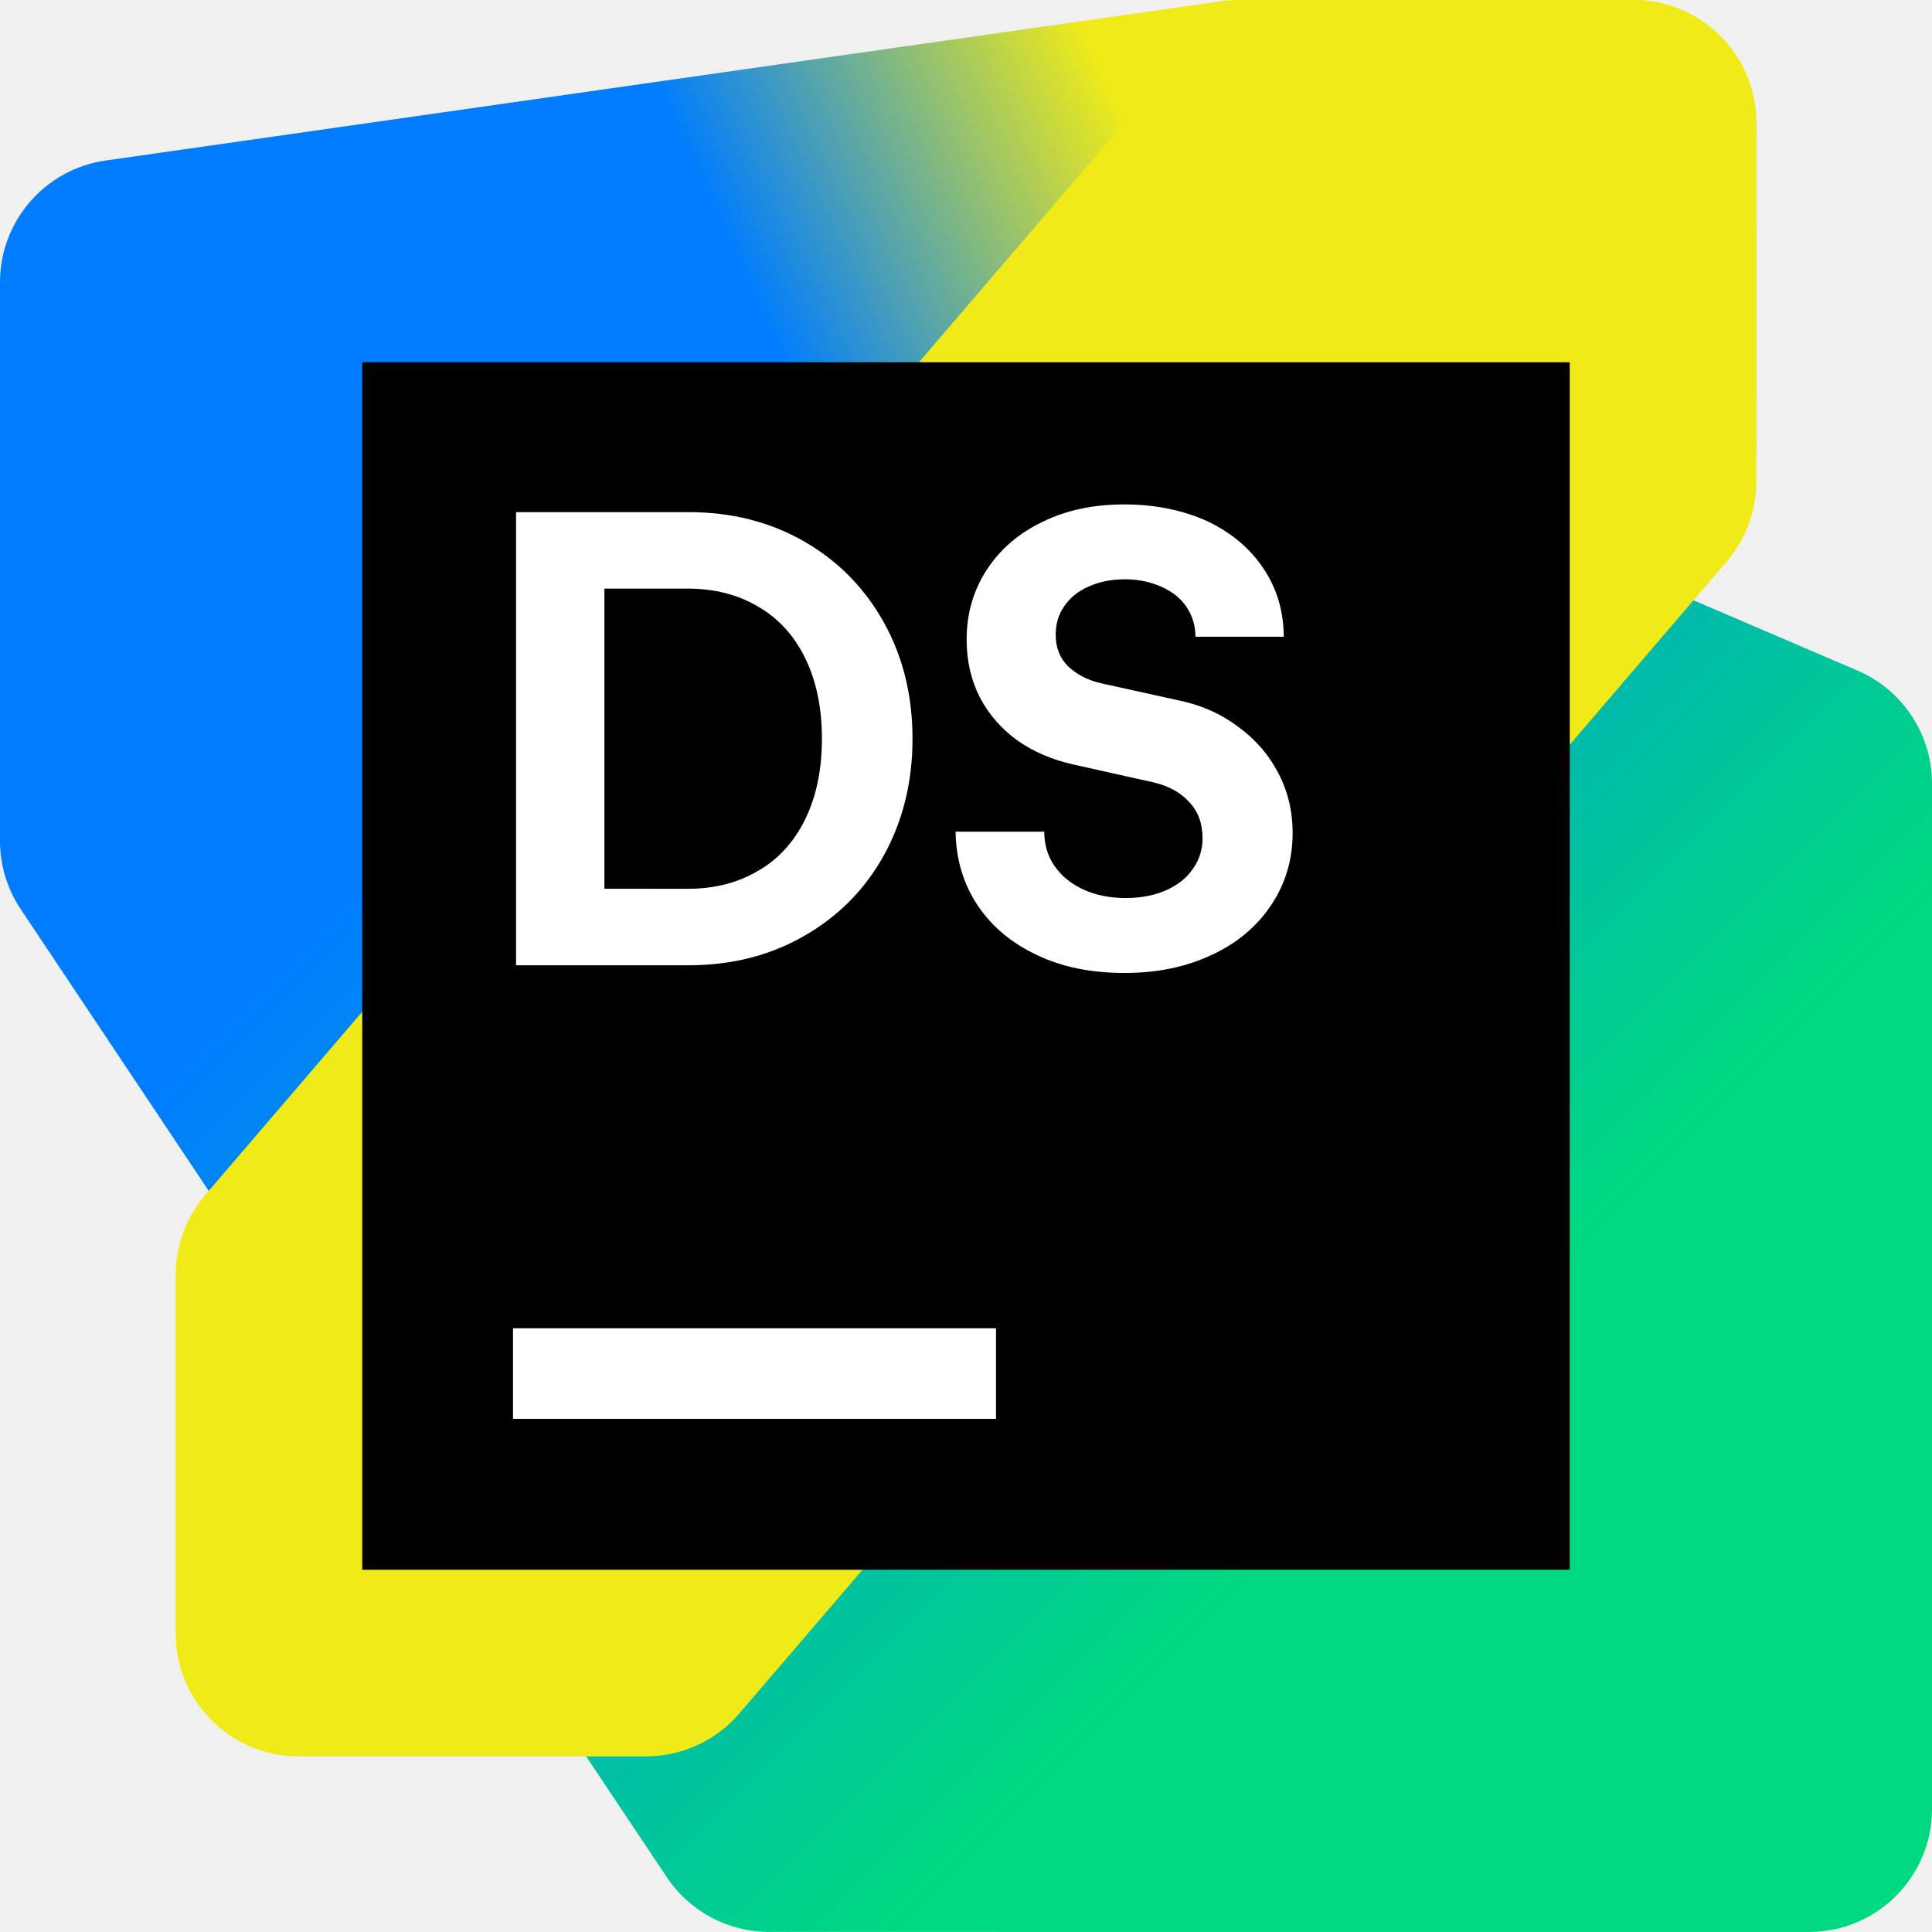
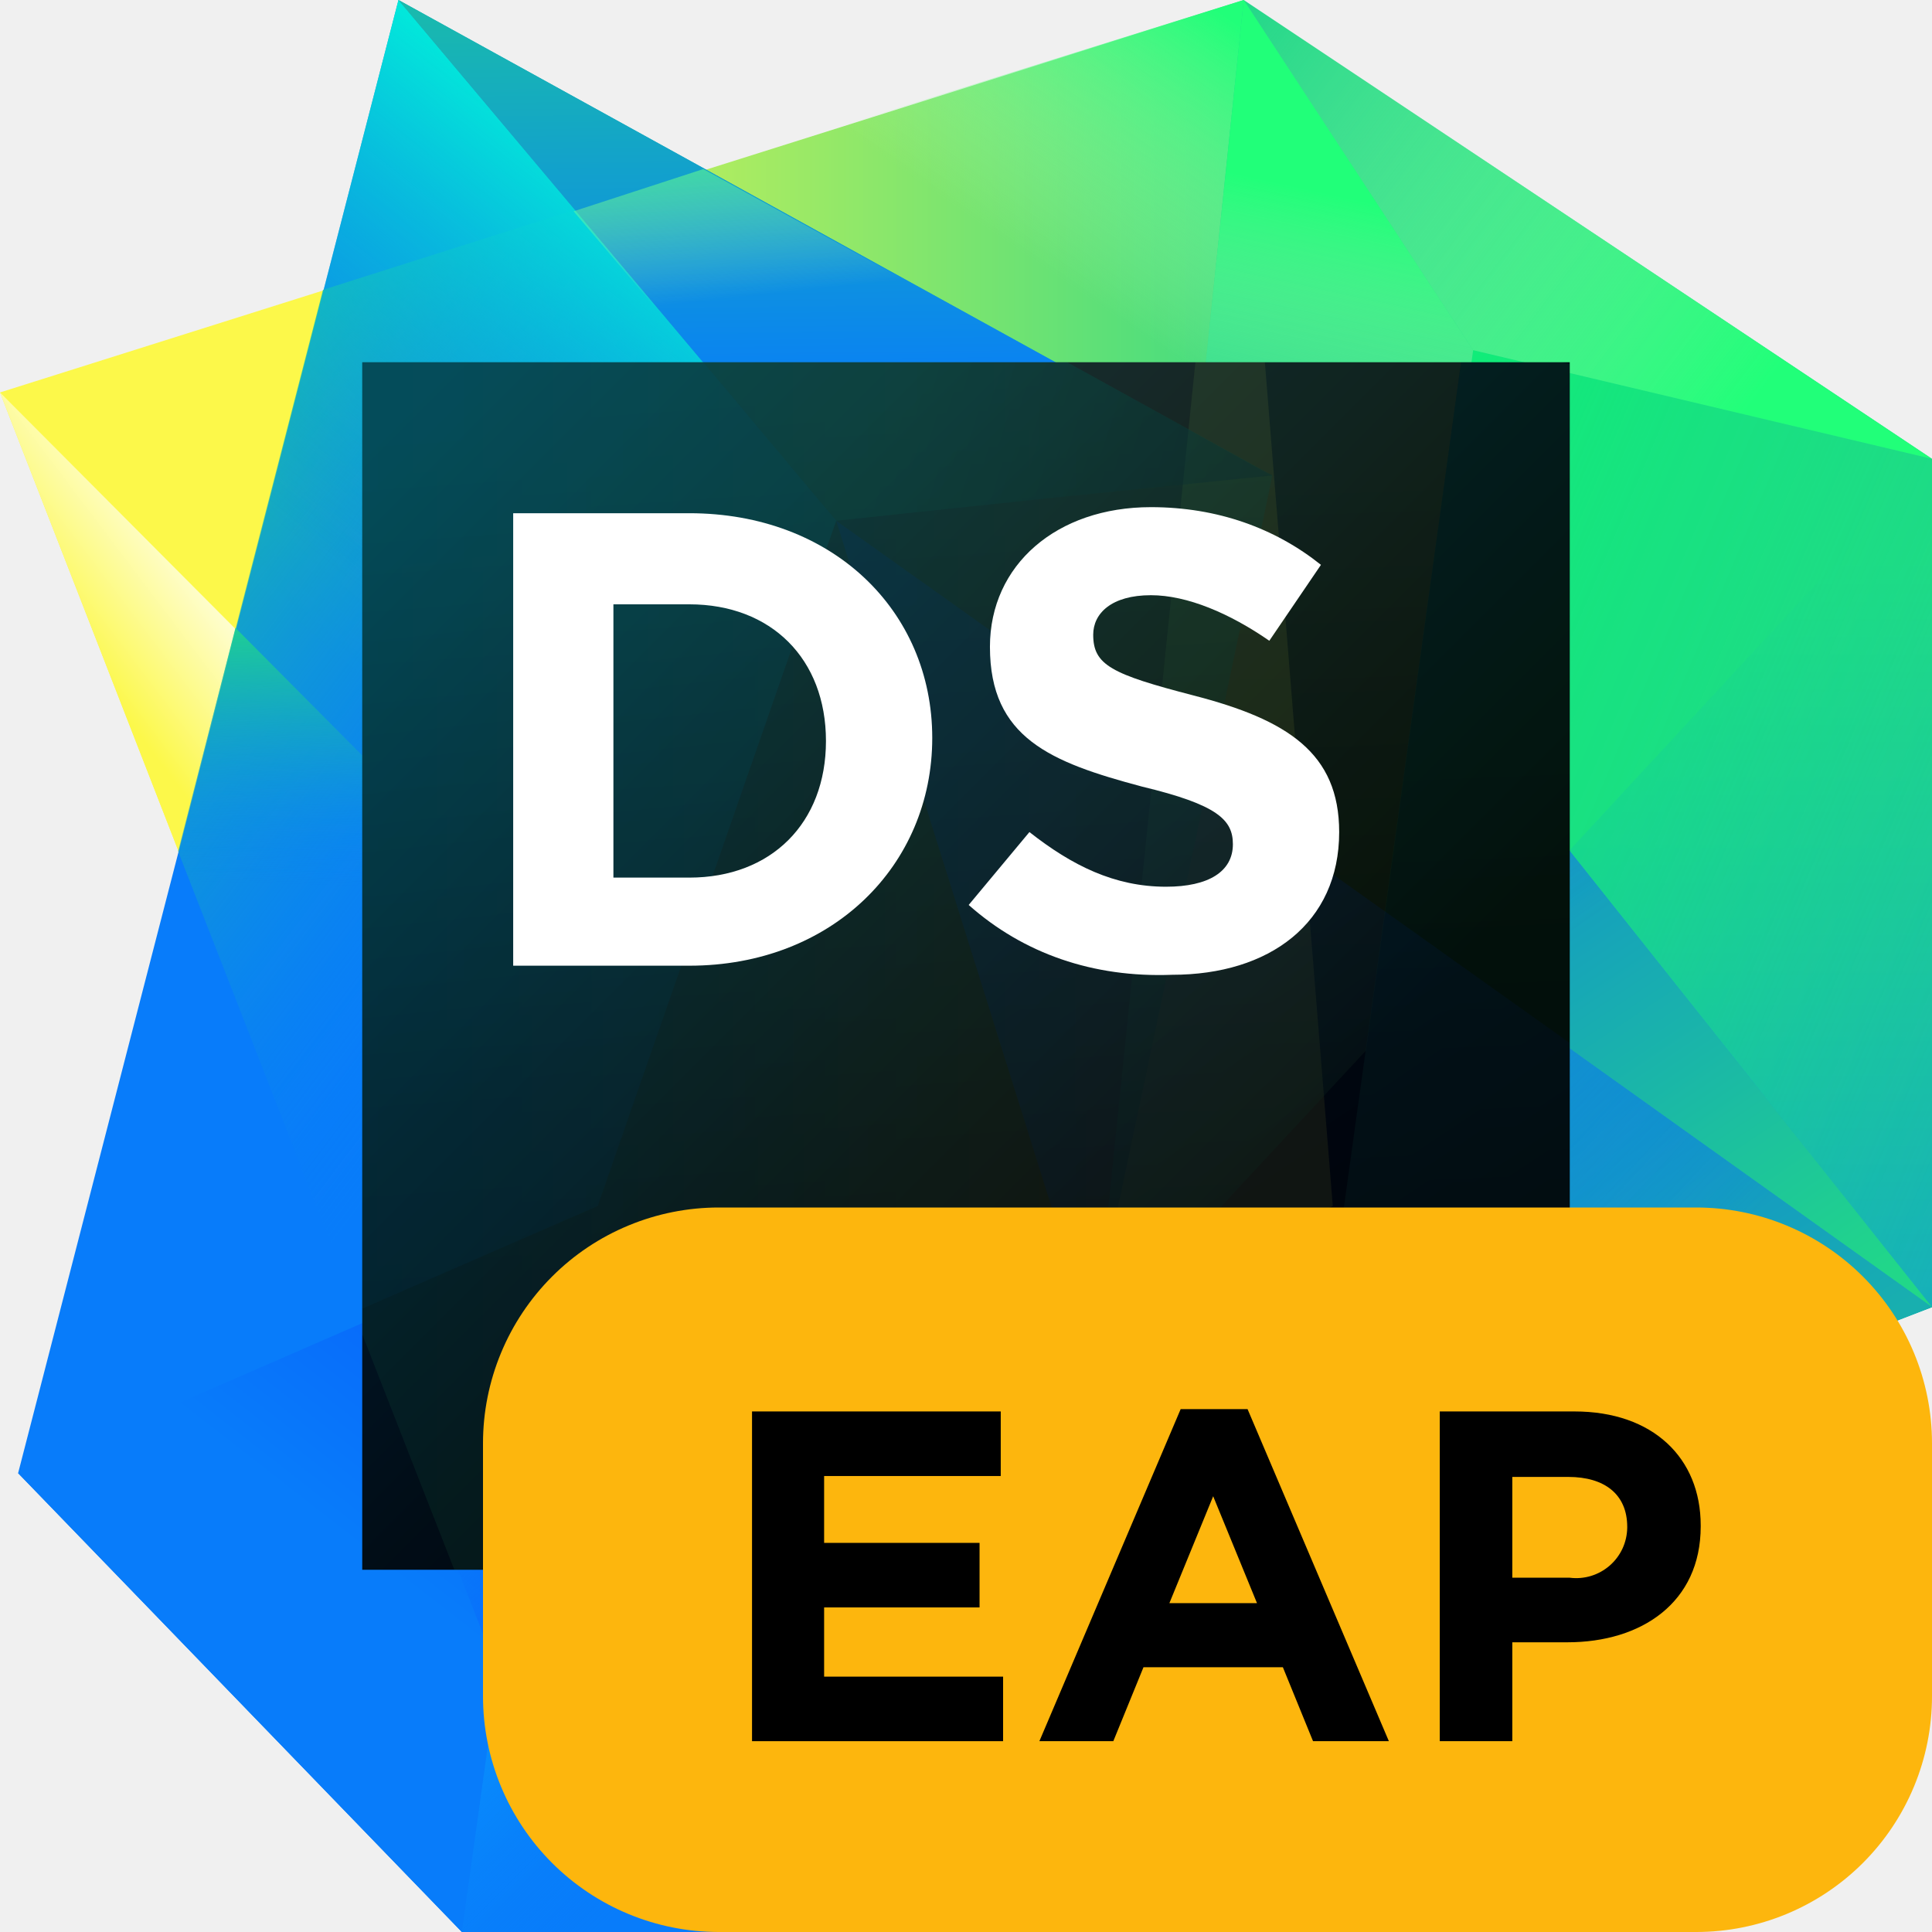
- <svg xmlns="http://www.w3.org/2000/svg" width="64" height="64" fill="none" viewBox="0 0 64 64">
+ <svg xmlns="http://www.w3.org/2000/svg" fill="none" viewBox="0 0 64 64" width="64px" height="64px">
+   <path fill="url(#paint0_linear)" d="M41.2 0L44.4 40.4L16.5 55.4L0 13L41.2 0Z" />
+   <path fill="url(#paint1_linear)" d="M23.7 36.8L16.5 55.4L0 13L23.7 36.8Z" />
+   <path fill="url(#paint2_linear)" d="M41.2 0L42.4 22.3H24.1L15.9 7.9L41.2 0Z" />
+   <path fill="url(#paint3_linear)" d="M34.3 21.2L64 15.2V43.3L43.6 50.9L35.2 43.4L34.3 21.2Z" />
+   <path fill="#21D789" d="M64 15.2L36.5 44.9L41.2 0L64 15.2Z" />
+   <path fill="url(#paint4_linear)" d="M64 15.2L48.8 11.6L43.3 51.3L64 43.3V15.2Z" />
+   <path fill="url(#paint5_linear)" d="M21.9 12.9L42.4 16.1L64 43.3L43.3 51.3L35.2 43.4L21.9 12.9Z" />
+   <path fill="url(#paint6_linear)" d="M13.2 0L42.4 16.1L32.3 64H15.3L0.6 48.8L13.2 0Z" />
+   <path fill="url(#paint7_linear)" d="M23.3 5.6L10.7 9.6L5.9 28.2L16.5 55.4L36.9 42.4L42.4 16.4L42.3 16.1L23.3 5.6Z" />
+   <path fill="url(#paint8_linear)" d="M38.1 16.6L42.4 16.1L38.1 16.6Z" />
+   <path fill="url(#paint9_linear)" d="M20.1 40.3L28 17.6L13.2 0L0.6 48.8L20.1 40.3Z" />
+   <path fill="url(#paint10_linear)" d="M15.3 64L5.7 54.1L15.3 64H32.3H15.3Z" />
+   <path fill="url(#paint11_linear)" d="M5.9 28.2L12.9 46.2L16.5 55.4L23.7 36.8L7.8 20.8L5.9 28.2Z" />
+   <path fill="url(#paint12_linear)" d="M20.1 40.3L32.3 64H15.3L0.6 48.8L20.1 40.3Z" />
+   <path fill="url(#paint13_linear)" d="M20.1 40.3L32.3 64L42.4 16.1L28 17.6L20.1 40.3Z" />
+   <path fill="url(#paint14_linear)" d="M36.2 44.8L32.3 64H15.3L16.5 55.4L36.2 44.8Z" />
+   <path fill="url(#paint15_linear)" d="M16.5 55.4L25.4 50.6L20.1 40.3L12 43.9L16.5 55.4Z" />
+   <path fill="url(#paint16_linear)" d="M25.4 50.6L32.3 64L36.2 44.8L25.4 50.6Z" />
+   <path fill="url(#paint17_linear)" d="M13.2 0L42.4 16.1L35.5 16.9L28 17.6L13.2 0Z" />
+   <path fill="url(#paint18_linear)" d="M42 15.9L23.3 5.6L19 7L28 17.6L35.5 16.9L42.1 16.2L42 15.9Z" />
+   <path fill="url(#paint19_linear)" d="M39.5 16.4L42.4 16.1L39.7 14.6L39.5 16.4Z" />
+   <path fill="url(#paint20_linear)" d="M64 43.3L42.4 16.1L35.5 16.9L28 17.6L64 43.3Z" />
+   <path fill="url(#paint21_linear)" d="M38.6 25.2L48.3 32.1L52 28.2L42.4 16.1L39.5 16.4L38.6 25.2Z" />
+   <path fill="url(#paint22_linear)" d="M46.2 30.6L64 43.3L47.3 22.3L46.2 30.6Z" />
+   <path fill="url(#paint23_linear)" d="M64 43.3L43.3 51.3L36.5 44.9L28 17.6L64 43.3Z" />
+   <path fill="url(#paint24_linear)" d="M38.6 25.2L36.5 44.9L48.3 32.1L38.6 25.2Z" />
+   <path fill="url(#paint25_linear)" d="M43.3 51.3L64 43.3L46.2 30.6L43.3 51.3Z" />
+   <path fill="url(#paint26_linear)" d="M36.6 44.7L36.7 44.8L45.5 35.2L46.2 30.6L37.8 32.5L36.6 44.7Z" />
+   <path fill="url(#paint27_linear)" d="M43.3 51.3L36.5 44.9L28 17.6L43.3 51.3Z" />
+   <path fill="url(#paint28_linear)" d="M36.5 44.9L43.3 51.3L37.2 38L36.5 44.9Z" />
+   <path fill="url(#paint29_linear)" d="M41.2 0L36.5 44.9L45.5 35.2L48.8 11.6L41.2 0Z" />
+   <path fill="url(#paint30_linear)" d="M64 15.2L48.8 11.6L41.2 0L64 15.2Z" />
+   <path fill="url(#paint31_linear)" d="M52 12H12V52H52V12Z" />
+   <g opacity=".3">
+     <path fill="url(#paint32_linear)" d="M12 44.2L15.05 52H21.85L44.15 39.95L41.9 12H12V44.2Z" opacity=".3" />
+     <path fill="url(#paint33_linear)" d="M39.6 12L36.25 44.5L45.25 34.8L48.4 12H39.6Z" opacity=".3" />
+     <path fill="url(#paint34_linear)" d="M52 12.05L51.7 12H48.4L43 50.95L52 47.45V12.05Z" opacity=".3" />
+     <path fill="url(#paint35_linear)" d="M52 34.55L27.7 17.25L36.25 44.5L43 50.95L52 47.45V34.55Z" opacity=".3" />
+     <path fill="url(#paint36_linear)" d="M12 52H34.5L42.15 15.75L35.35 12H12V52Z" opacity=".3" />
+     <path fill="url(#paint37_linear)" d="M12 43.35L19.8 39.95L27.7 17.25L23.3 12H12V43.35Z" opacity=".3" />
+     <path fill="url(#paint38_linear)" d="M27.7 17.25L35.25 16.45L42.15 15.75L41.75 15.55L36.35 12.55L35.35 12H23.3L27.7 17.25Z" opacity=".3" />
+   </g>
+   <path fill="#fff" d="M32 44.45H17V46.95H32V44.45Z" />
+   <path fill="#fff" d="M17 17.001H22.834C27.562 17.001 30.882 20.22 30.882 24.445C30.882 28.67 27.562 31.99 22.834 31.99H17V17.001ZM20.32 20.019V29.072H22.834C25.551 29.072 27.361 27.262 27.361 24.546C27.361 21.829 25.551 20.019 22.834 20.019H20.32Z" />
+   <path fill="#fff" d="M32.089 29.978L34.101 27.563C35.509 28.67 36.918 29.374 38.628 29.374C40.036 29.374 40.841 28.871 40.841 27.966C40.841 27.161 40.338 26.658 37.823 26.055C34.805 25.25 32.793 24.445 32.793 21.427C32.793 18.711 35.006 16.8 38.125 16.8C40.338 16.8 42.249 17.504 43.758 18.711L42.048 21.226C40.74 20.321 39.332 19.717 38.125 19.717C36.817 19.717 36.214 20.321 36.214 21.025C36.214 22.031 36.817 22.332 39.533 23.037C42.652 23.841 44.362 24.948 44.362 27.563C44.362 30.581 42.048 32.291 38.829 32.291C36.214 32.392 33.9 31.587 32.089 29.978Z" />
  <defs>
-     <linearGradient id="a" x1="3.982" x2="62.687" y1="4.22" y2="62.925" gradientUnits="userSpaceOnUse">
-       <stop offset=".28" stop-color="#007DFE" />
-       <stop offset=".73" stop-color="#00D980" />
-     </linearGradient>
-     <linearGradient id="b" x1="56.379" x2="1.939" y1="-.717" y2="24.523" gradientUnits="userSpaceOnUse">
-       <stop offset=".32" stop-color="#F0EB18" />
-       <stop offset=".55" stop-color="#007DFE" />
+     <linearGradient id="paint0_linear" x1="49.727" x2="5.283" y1="27.723" y2="27.723" gradientUnits="userSpaceOnUse">
+       <stop offset=".078" stop-color="#21D789" />
+       <stop offset=".873" stop-color="#FCF84A" />
+     </linearGradient>
+     <linearGradient id="paint1_linear" x1="16.21" x2="9.867" y1="28.175" y2="32.975" gradientUnits="userSpaceOnUse">
+       <stop offset=".078" stop-color="#fff" />
+       <stop offset=".873" stop-color="#FCF84A" />
+     </linearGradient>
+     <linearGradient id="paint2_linear" x1="33.188" x2="39.624" y1="9.221" y2="-.152" gradientUnits="userSpaceOnUse">
+       <stop offset=".095" stop-color="#BBF8AF" stop-opacity="0" />
+       <stop offset="1" stop-color="#21FF79" />
+     </linearGradient>
+     <linearGradient id="paint3_linear" x1="49.157" x2="49.157" y1="18.476" y2="71.421" gradientUnits="userSpaceOnUse">
+       <stop offset="0" stop-color="#21D789" />
+       <stop offset="1" stop-color="#087CFA" />
+     </linearGradient>
+     <linearGradient id="paint4_linear" x1="69.468" x2="31.54" y1="39.976" y2="23.905" gradientUnits="userSpaceOnUse">
+       <stop offset=".02" stop-color="#21D789" stop-opacity="0" />
+       <stop offset="1" stop-color="#00FF6A" />
+     </linearGradient>
+     <linearGradient id="paint5_linear" x1="84.241" x2="21.095" y1="67.216" y2="16.131" gradientUnits="userSpaceOnUse">
+       <stop offset=".105" stop-color="#21D789" />
+       <stop offset=".967" stop-color="#087CFA" />
+     </linearGradient>
+     <linearGradient id="paint6_linear" x1="55.333" x2="11.222" y1="-4.926" y2="45.066" gradientUnits="userSpaceOnUse">
+       <stop offset=".235" stop-color="#21D789" />
+       <stop offset=".74" stop-color="#087CFA" />
+     </linearGradient>
+     <linearGradient id="paint7_linear" x1="-.462" x2="24.652" y1="13.226" y2="32.169" gradientUnits="userSpaceOnUse">
+       <stop offset=".078" stop-color="#21D789" />
+       <stop offset=".828" stop-color="#087CFA" stop-opacity="0" />
+     </linearGradient>
+     <linearGradient id="paint8_linear" x1="40.152" x2="41.071" y1="16.524" y2="15.368" gradientUnits="userSpaceOnUse">
+       <stop offset=".078" stop-color="#21D789" stop-opacity="0" />
+       <stop offset=".873" stop-color="#01D0FF" />
+     </linearGradient>
+     <linearGradient id="paint9_linear" x1="8.75" x2="25.461" y1="30.091" y2="9.061" gradientUnits="userSpaceOnUse">
+       <stop offset=".383" stop-color="#087CFA" stop-opacity="0" />
+       <stop offset="1" stop-color="#01EFDB" />
+     </linearGradient>
+     <linearGradient id="paint10_linear" x1="18.006" x2="21.234" y1="60.336" y2="56.274" gradientUnits="userSpaceOnUse">
+       <stop offset=".078" stop-color="#21D789" stop-opacity="0" />
+       <stop offset=".873" stop-color="#01D0FF" />
+     </linearGradient>
+     <linearGradient id="paint11_linear" x1="15.178" x2="14.835" y1="19.44" y2="31.526" gradientUnits="userSpaceOnUse">
+       <stop offset=".078" stop-color="#21D789" />
+       <stop offset=".828" stop-color="#087CFA" stop-opacity="0" />
+     </linearGradient>
+     <linearGradient id="paint12_linear" x1="38.519" x2="9.719" y1="28.117" y2="65.06" gradientUnits="userSpaceOnUse">
+       <stop offset=".235" stop-color="#083FFA" />
+       <stop offset=".74" stop-color="#087CFA" />
+     </linearGradient>
+     <linearGradient id="paint13_linear" x1="16.847" x2="44.875" y1="3.522" y2="53.407" gradientUnits="userSpaceOnUse">
+       <stop offset=".246" stop-color="#083FFA" />
+       <stop offset=".913" stop-color="#087CFA" />
+     </linearGradient>
+     <linearGradient id="paint14_linear" x1="16.931" x2="31.322" y1="45.56" y2="59.951" gradientUnits="userSpaceOnUse">
+       <stop offset=".235" stop-color="#089FFF" />
+       <stop offset=".74" stop-color="#087CFA" stop-opacity="0" />
+     </linearGradient>
+     <linearGradient id="paint15_linear" x1="26.212" x2="16.704" y1="56.525" y2="46.161" gradientUnits="userSpaceOnUse">
+       <stop offset=".153" stop-color="#0832FF" />
+       <stop offset=".914" stop-color="#087CFA" stop-opacity="0" />
+     </linearGradient>
+     <linearGradient id="paint16_linear" x1="39.767" x2="28.198" y1="60.907" y2="47.215" gradientUnits="userSpaceOnUse">
+       <stop offset=".153" stop-color="#0832FF" />
+       <stop offset=".914" stop-color="#087CFA" stop-opacity="0" />
+     </linearGradient>
+     <linearGradient id="paint17_linear" x1="27.528" x2="27.934" y1="-14.351" y2="19.733" gradientUnits="userSpaceOnUse">
+       <stop offset=".235" stop-color="#21D789" />
+       <stop offset=".825" stop-color="#087CFA" />
+     </linearGradient>
+     <linearGradient id="paint18_linear" x1="30.374" x2="29.497" y1="10.004" y2="1.895" gradientUnits="userSpaceOnUse">
+       <stop offset=".095" stop-color="#BBF8AF" stop-opacity="0" />
+       <stop offset="1" stop-color="#21FF79" />
+     </linearGradient>
+     <linearGradient id="paint19_linear" x1="41.831" x2="39.031" y1="17.317" y2="14.064" gradientUnits="userSpaceOnUse">
+       <stop offset="0" stop-color="#21D789" stop-opacity="0" />
+       <stop offset=".918" stop-color="#21D789" />
+     </linearGradient>
+     <linearGradient id="paint20_linear" x1="57.147" x2="35.715" y1="47.188" y2="15.041" gradientUnits="userSpaceOnUse">
+       <stop offset=".028" stop-color="#21D789" />
+       <stop offset=".929" stop-color="#0860FA" />
+     </linearGradient>
+     <linearGradient id="paint21_linear" x1="45.753" x2="43.31" y1="30.152" y2="12.152" gradientUnits="userSpaceOnUse">
+       <stop offset=".076" stop-color="#087CFA" stop-opacity="0" />
+       <stop offset="1" stop-color="#21D789" stop-opacity=".6" />
+     </linearGradient>
+     <linearGradient id="paint22_linear" x1="52.077" x2="40.248" y1="32.782" y2="16.453" gradientUnits="userSpaceOnUse">
+       <stop offset=".076" stop-color="#087CFA" stop-opacity="0" />
+       <stop offset="1" stop-color="#4F46C6" stop-opacity=".6" />
+     </linearGradient>
+     <linearGradient id="paint23_linear" x1="53.815" x2="32.383" y1="49.41" y2="17.262" gradientUnits="userSpaceOnUse">
+       <stop offset="0" stop-color="#18AFAF" />
+       <stop offset=".659" stop-color="#0860FA" />
+       <stop offset=".998" stop-color="#084CFA" />
+     </linearGradient>
+     <linearGradient id="paint24_linear" x1="43.602" x2="35.117" y1="40.368" y2="26.868" gradientUnits="userSpaceOnUse">
+       <stop offset=".076" stop-color="#087CFA" stop-opacity="0" />
+       <stop offset="1" stop-color="#21D789" stop-opacity=".6" />
+     </linearGradient>
+     <linearGradient id="paint25_linear" x1="53.504" x2="39.961" y1="47.181" y2="34.554" gradientUnits="userSpaceOnUse">
+       <stop offset=".076" stop-color="#087CFA" stop-opacity="0" />
+       <stop offset="1" stop-color="#21D789" stop-opacity=".6" />
+     </linearGradient>
+     <linearGradient id="paint26_linear" x1="40.017" x2="35.335" y1="36.371" y2="32.006" gradientUnits="userSpaceOnUse">
+       <stop offset="0" stop-color="#087CFA" stop-opacity="0" />
+       <stop offset=".855" stop-color="#0841FA" />
+     </linearGradient>
+     <linearGradient id="paint27_linear" x1="44.632" x2="25.698" y1="49.825" y2="21.423" gradientUnits="userSpaceOnUse">
+       <stop offset="0" stop-color="#089CFA" />
+       <stop offset=".74" stop-color="#083CFA" />
+     </linearGradient>
+     <linearGradient id="paint28_linear" x1="43.291" x2="35.818" y1="51.072" y2="39.863" gradientUnits="userSpaceOnUse">
+       <stop offset="0" stop-color="#087CFA" stop-opacity="0" />
+       <stop offset=".979" stop-color="#0860FA" />
+     </linearGradient>
+     <linearGradient id="paint29_linear" x1="42.705" x2="45.705" y1="20.503" y2="6.789" gradientUnits="userSpaceOnUse">
+       <stop offset=".355" stop-color="#BBF8AF" stop-opacity="0" />
+       <stop offset="1" stop-color="#21FF79" />
+     </linearGradient>
+     <linearGradient id="paint30_linear" x1="39.765" x2="57.422" y1=".906" y2="14.192" gradientUnits="userSpaceOnUse">
+       <stop offset=".02" stop-color="#BBF8AF" stop-opacity="0" />
+       <stop offset="1" stop-color="#21FF79" />
+     </linearGradient>
+     <linearGradient id="paint31_linear" x1="12.336" x2="53.366" y1="12.336" y2="53.366" gradientUnits="userSpaceOnUse">
+       <stop offset=".028" stop-color="#002846" />
+       <stop offset=".137" stop-color="#002038" />
+       <stop offset=".495" stop-color="#000910" />
+       <stop offset=".679" />
+     </linearGradient>
+     <linearGradient id="paint32_linear" x1="8.178" x2="40.333" y1="32" y2="32" gradientUnits="userSpaceOnUse">
+       <stop offset=".078" stop-color="#21D789" />
+       <stop offset=".873" stop-color="#FCF84A" />
+     </linearGradient>
+     <linearGradient id="paint33_linear" x1="42.825" x2="41.644" y1="41.937" y2="9.179" gradientUnits="userSpaceOnUse">
+       <stop offset="0" stop-color="#218640" />
+       <stop offset=".803" stop-color="#B5FA59" />
+     </linearGradient>
+     <linearGradient id="paint34_linear" x1="46.802" x2="48.564" y1="14.348" y2="58.398" gradientUnits="userSpaceOnUse">
+       <stop offset=".235" stop-color="#21D789" />
+       <stop offset="1" stop-color="#083450" />
+     </linearGradient>
+     <linearGradient id="paint35_linear" x1="49.909" x2="29.887" y1="48.21" y2="18.177" gradientUnits="userSpaceOnUse">
+       <stop offset="0" stop-color="#021A43" />
+       <stop offset=".659" stop-color="#0860FA" />
+     </linearGradient>
+     <linearGradient id="paint36_linear" x1="24.714" x2="28.605" y1="-.048" y2="56.043" gradientUnits="userSpaceOnUse">
+       <stop offset=".235" stop-color="#21D789" />
+       <stop offset=".74" stop-color="#083450" />
+     </linearGradient>
+     <linearGradient id="paint37_linear" x1="21.246" x2="17.795" y1="43.404" y2="10.954" gradientUnits="userSpaceOnUse">
+       <stop offset=".227" stop-color="#086C93" />
+       <stop offset=".82" stop-color="#01EFDB" />
+     </linearGradient>
+     <linearGradient id="paint38_linear" x1="24.72" x2="44.427" y1="12.502" y2="18.66" gradientUnits="userSpaceOnUse">
+       <stop offset=".251" stop-color="#21D789" />
+       <stop offset=".885" stop-color="#0C515A" />
    </linearGradient>
  </defs>
-   <path fill="url(#a)" d="M64 59.925V25.957c0-1.629-.971-3.102-2.468-3.743L24.041 6.146c-.507-.217-1.053-.329-1.605-.329H4.073C1.823 5.816 0 7.64 0 9.889V27.855c0 .805.239 1.591.685 2.261L22.089 62.185c.755 1.132 2.026 1.812 3.387 1.812l34.451.002c2.249 0 4.073-1.823 4.073-4.073Z" />
-   <path fill="url(#b)" d="M58.182 14.519V4.073C58.182 1.823 56.358 0 54.109 0H41.016c-.193 0-.385.014-.576.041L3.497 5.318C1.491 5.605 0 7.323 0 9.35V25.023c0 2.25 1.824 4.073 4.074 4.073l18.539-.005c.438 0 .872-.07 1.287-.209l31.498-10.499c1.663-.554 2.785-2.111 2.785-3.864v.001Z" />
-   <path fill="#F0EB18" d="m58.182 15.948-.002-11.875C58.18 1.823 56.356 0 54.108 0H42.601c-1.189 0-2.318.52-3.092 1.422L6.799 39.583c-.632.738-.98 1.679-.98 2.651v11.876c0 2.249 1.823 4.073 4.073 4.073H21.399c1.189 0 2.319-.52 3.092-1.422L57.202 18.599c.633-.738.98-1.679.98-2.651Z" />
-   <path fill="#000" d="M52 12H12v40h40V12Z" />
-   <path fill="#fff" fill-rule="evenodd" d="M22.809 16.966h-5.714v15.01h5.714c1.422 0 2.694-.322 3.817-.965 1.129-.643 2.012-1.528 2.648-2.667.636-1.152.954-2.439.954-3.873 0-1.434-.318-2.721-.954-3.86-.636-1.14-1.519-2.037-2.648-2.681-1.122-.643-2.394-.965-3.817-.965Zm2.316 11.874c-.672.402-1.454.603-2.348.603l-2.755-.001v-9.944h2.755c.893 0 1.676.201 2.348.603.672.389 1.19.965 1.555 1.716s.547 1.635.547 2.654c0 1.018-.182 1.903-.547 2.654-.365.751-.883 1.327-1.555 1.716Z" clip-rule="evenodd" />
-   <path fill="#fff" d="M34.36 31.641c.844.402 1.809.59 2.895.59 1.087 0 2.052-.202 2.895-.604.844-.389 1.497-.952 1.962-1.649.471-.71.708-1.501.708-2.385 0-.724-.161-1.394-.482-1.997-.322-.616-.772-1.126-1.351-1.541-.572-.428-1.226-.71-1.962-.858l-2.552-.563c-.465-.107-.833-.308-1.105-.576-.265-.268-.397-.617-.397-1.032 0-.362.097-.683.289-.952.193-.281.461-.496.804-.643.35-.161.754-.241 1.211-.241.457 0 .861.094 1.211.254.357.161.632.376.825.67.193.295.289.616.289.978h2.927c-.007-.858-.236-1.622-.686-2.279-.443-.657-1.065-1.18-1.865-1.555-.801-.362-1.726-.549-2.734-.549s-1.909.187-2.702.576c-.793.376-1.411.912-1.855 1.595-.443.683-.664 1.448-.664 2.305 0 .711.146 1.341.439 1.917.293.563.704 1.032 1.233 1.42.529.375 1.151.643 1.866.804l2.648.59c.508.121.904.335 1.19.656.293.308.439.711.439 1.193 0 .375-.107.724-.322 1.018-.207.308-.504.536-.89.711-.379.161-.801.254-1.33.254-.528 0-.997-.094-1.404-.281-.407-.187-.725-.442-.954-.777-.229-.322-.343-.71-.343-1.139h-2.938c.014.911.257 1.729.729 2.439.479.711 1.137 1.26 1.973 1.649Z" />
-   <path fill="#fff" d="M16.994 44.001h16v3h-16v-3Z" />
+   <path fill="#FDB60D" d="M56.189 64H23.811C21.74 64 19.753 63.177 18.288 61.712C16.823 60.247 16 58.26 16 56.189V47.811C16 46.785 16.202 45.77 16.595 44.822C16.987 43.874 17.563 43.013 18.288 42.288C19.013 41.562 19.874 40.987 20.822 40.595C21.77 40.202 22.785 40 23.811 40H56.189C58.26 40 60.247 40.823 61.712 42.288C63.177 43.753 64 45.74 64 47.811V56.189C64 58.26 63.177 60.247 61.712 61.712C60.247 63.177 58.26 64 56.189 64Z" />
+   <path fill="#000" d="M24.912 46.756H33.151V48.895H27.3V51.11H32.449V53.248H27.3V55.541H33.229V57.679H24.912V46.756Z" />
+   <path fill="#000" d="M39.111 46.679H41.327L46.008 57.679H43.496L42.497 55.23H37.879L36.88 57.679H34.431L39.111 46.679ZM41.64 53.107L40.188 49.565L38.737 53.107H41.64Z" />
+   <path fill="#000" d="M47.694 46.756H52.156C54.762 46.756 56.338 48.301 56.338 50.532V50.564C56.338 53.091 54.372 54.403 51.923 54.403H50.097V57.679H47.694L47.694 46.756ZM52 52.264C52.236 52.294 52.476 52.274 52.704 52.205C52.931 52.136 53.142 52.019 53.322 51.863C53.502 51.707 53.646 51.515 53.747 51.299C53.847 51.083 53.9 50.848 53.904 50.61V50.579C53.904 49.503 53.155 48.925 51.953 48.925H50.097V52.264H52Z" />
</svg>
